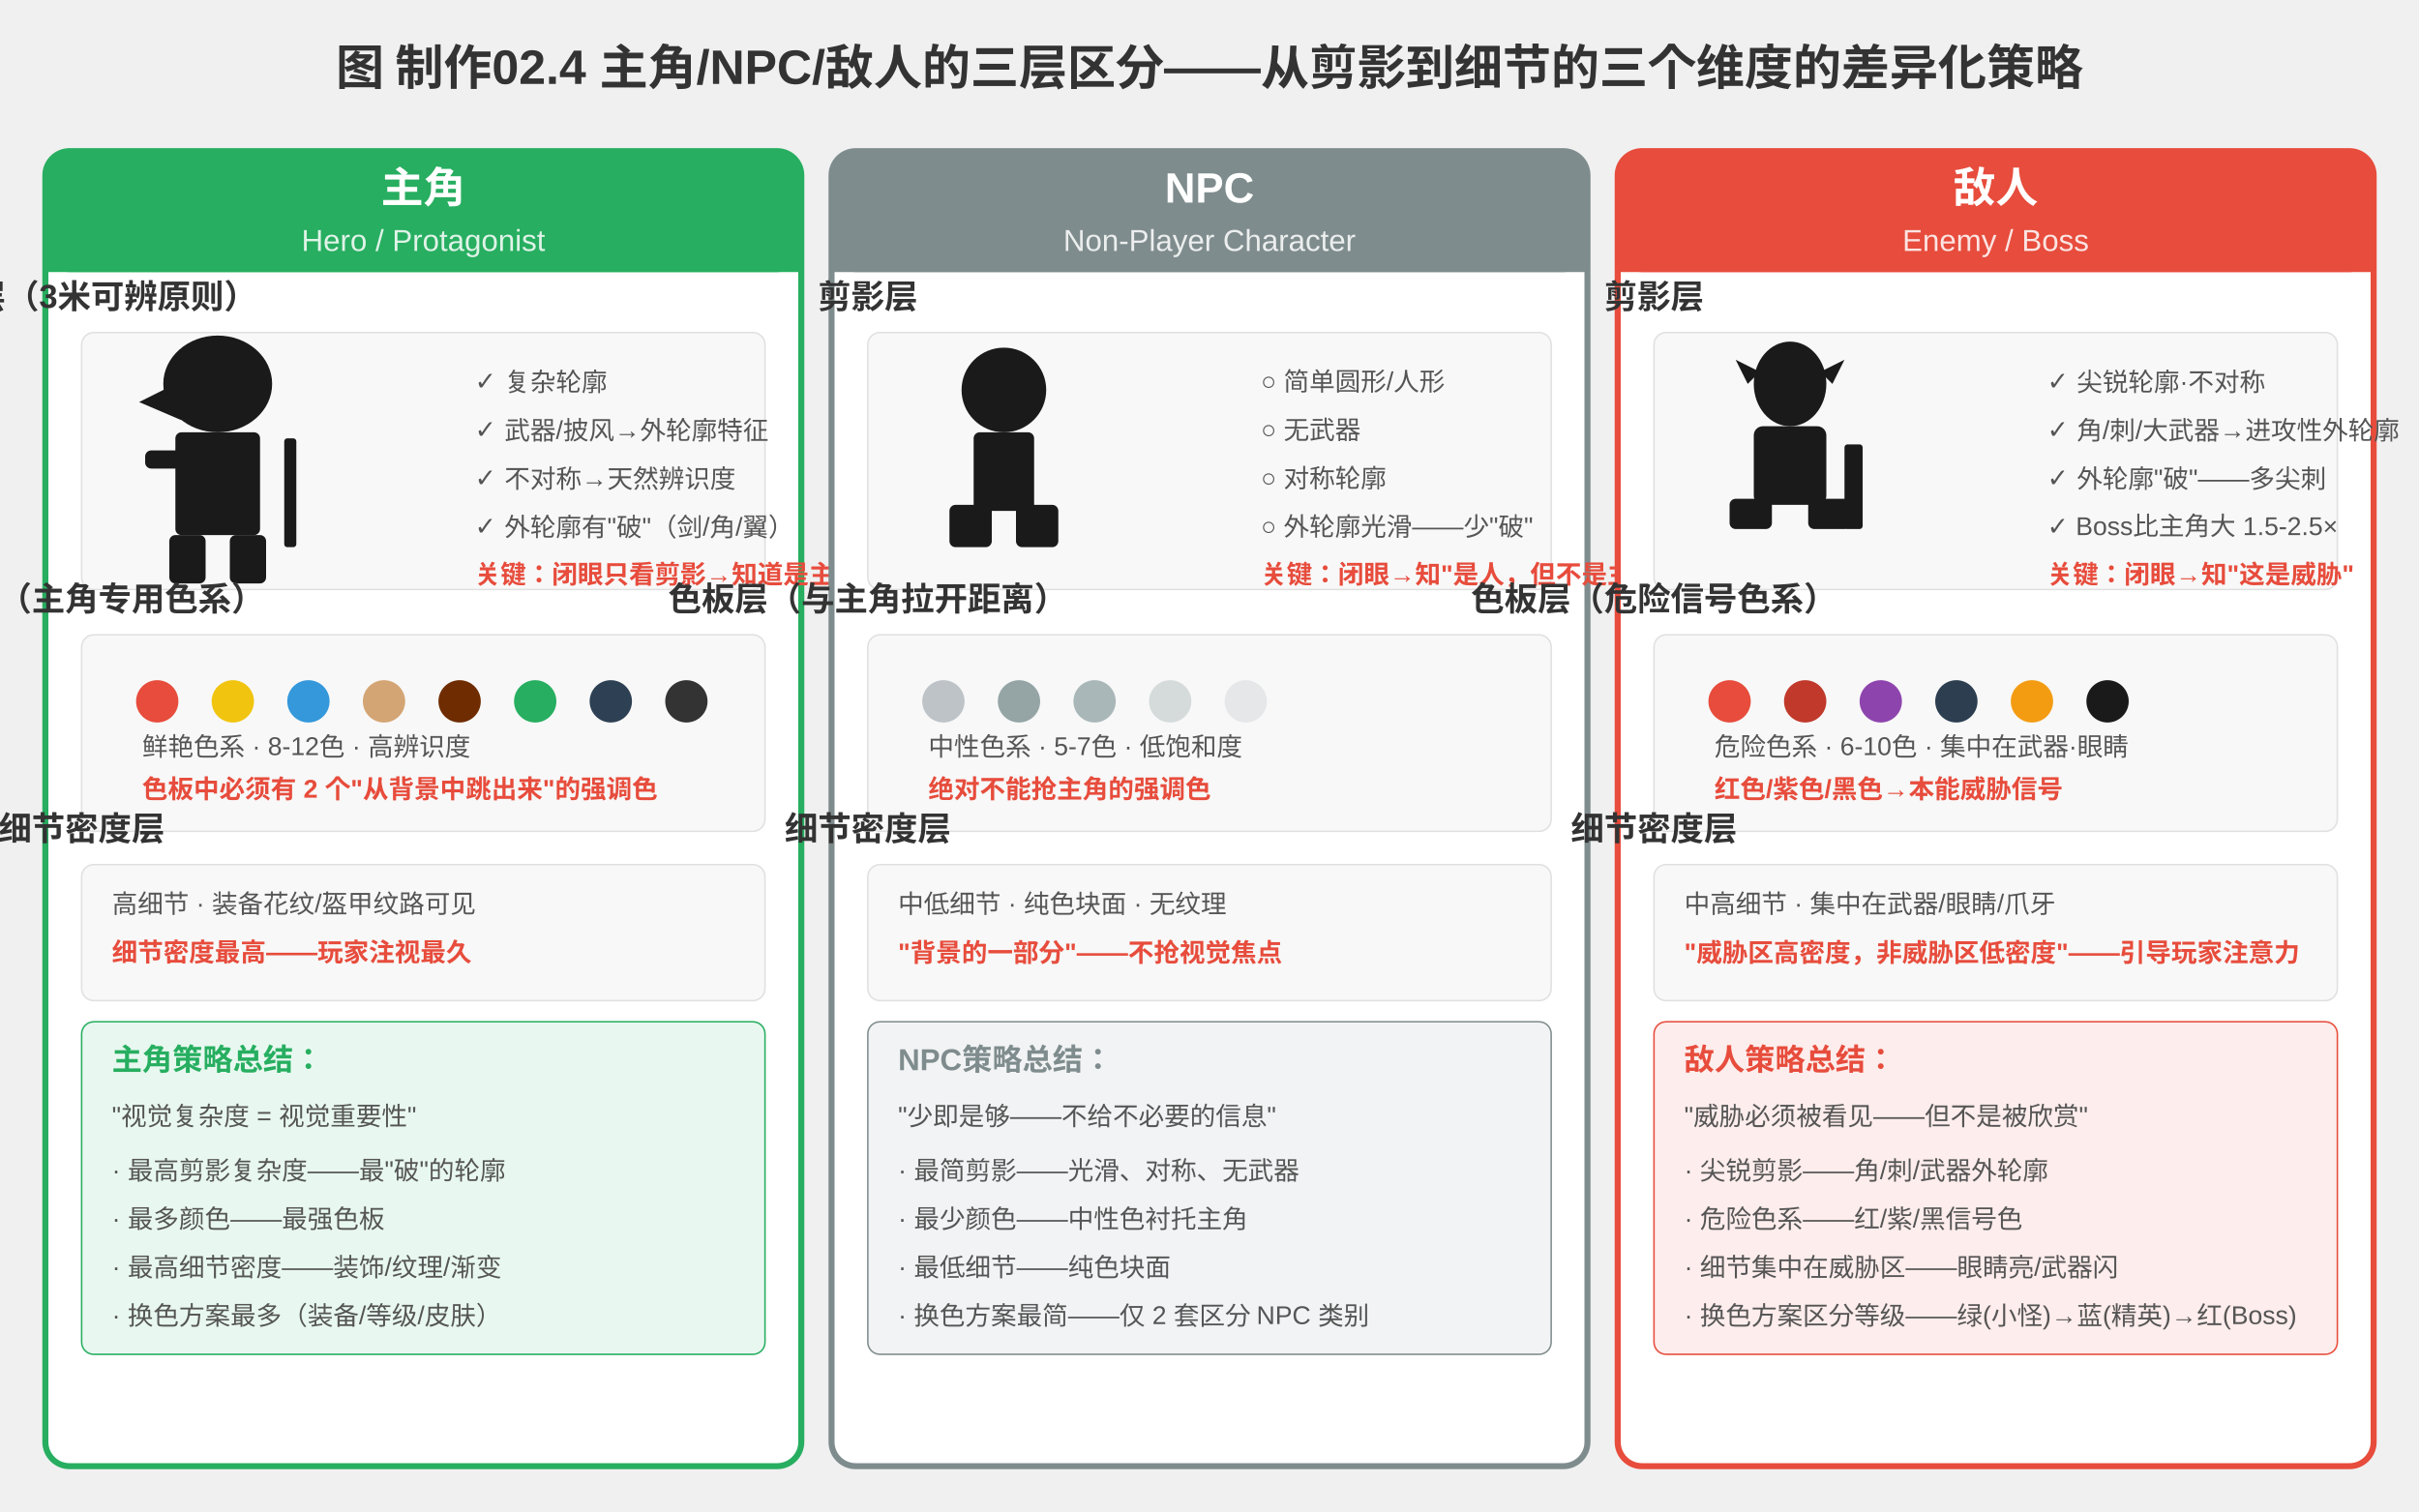
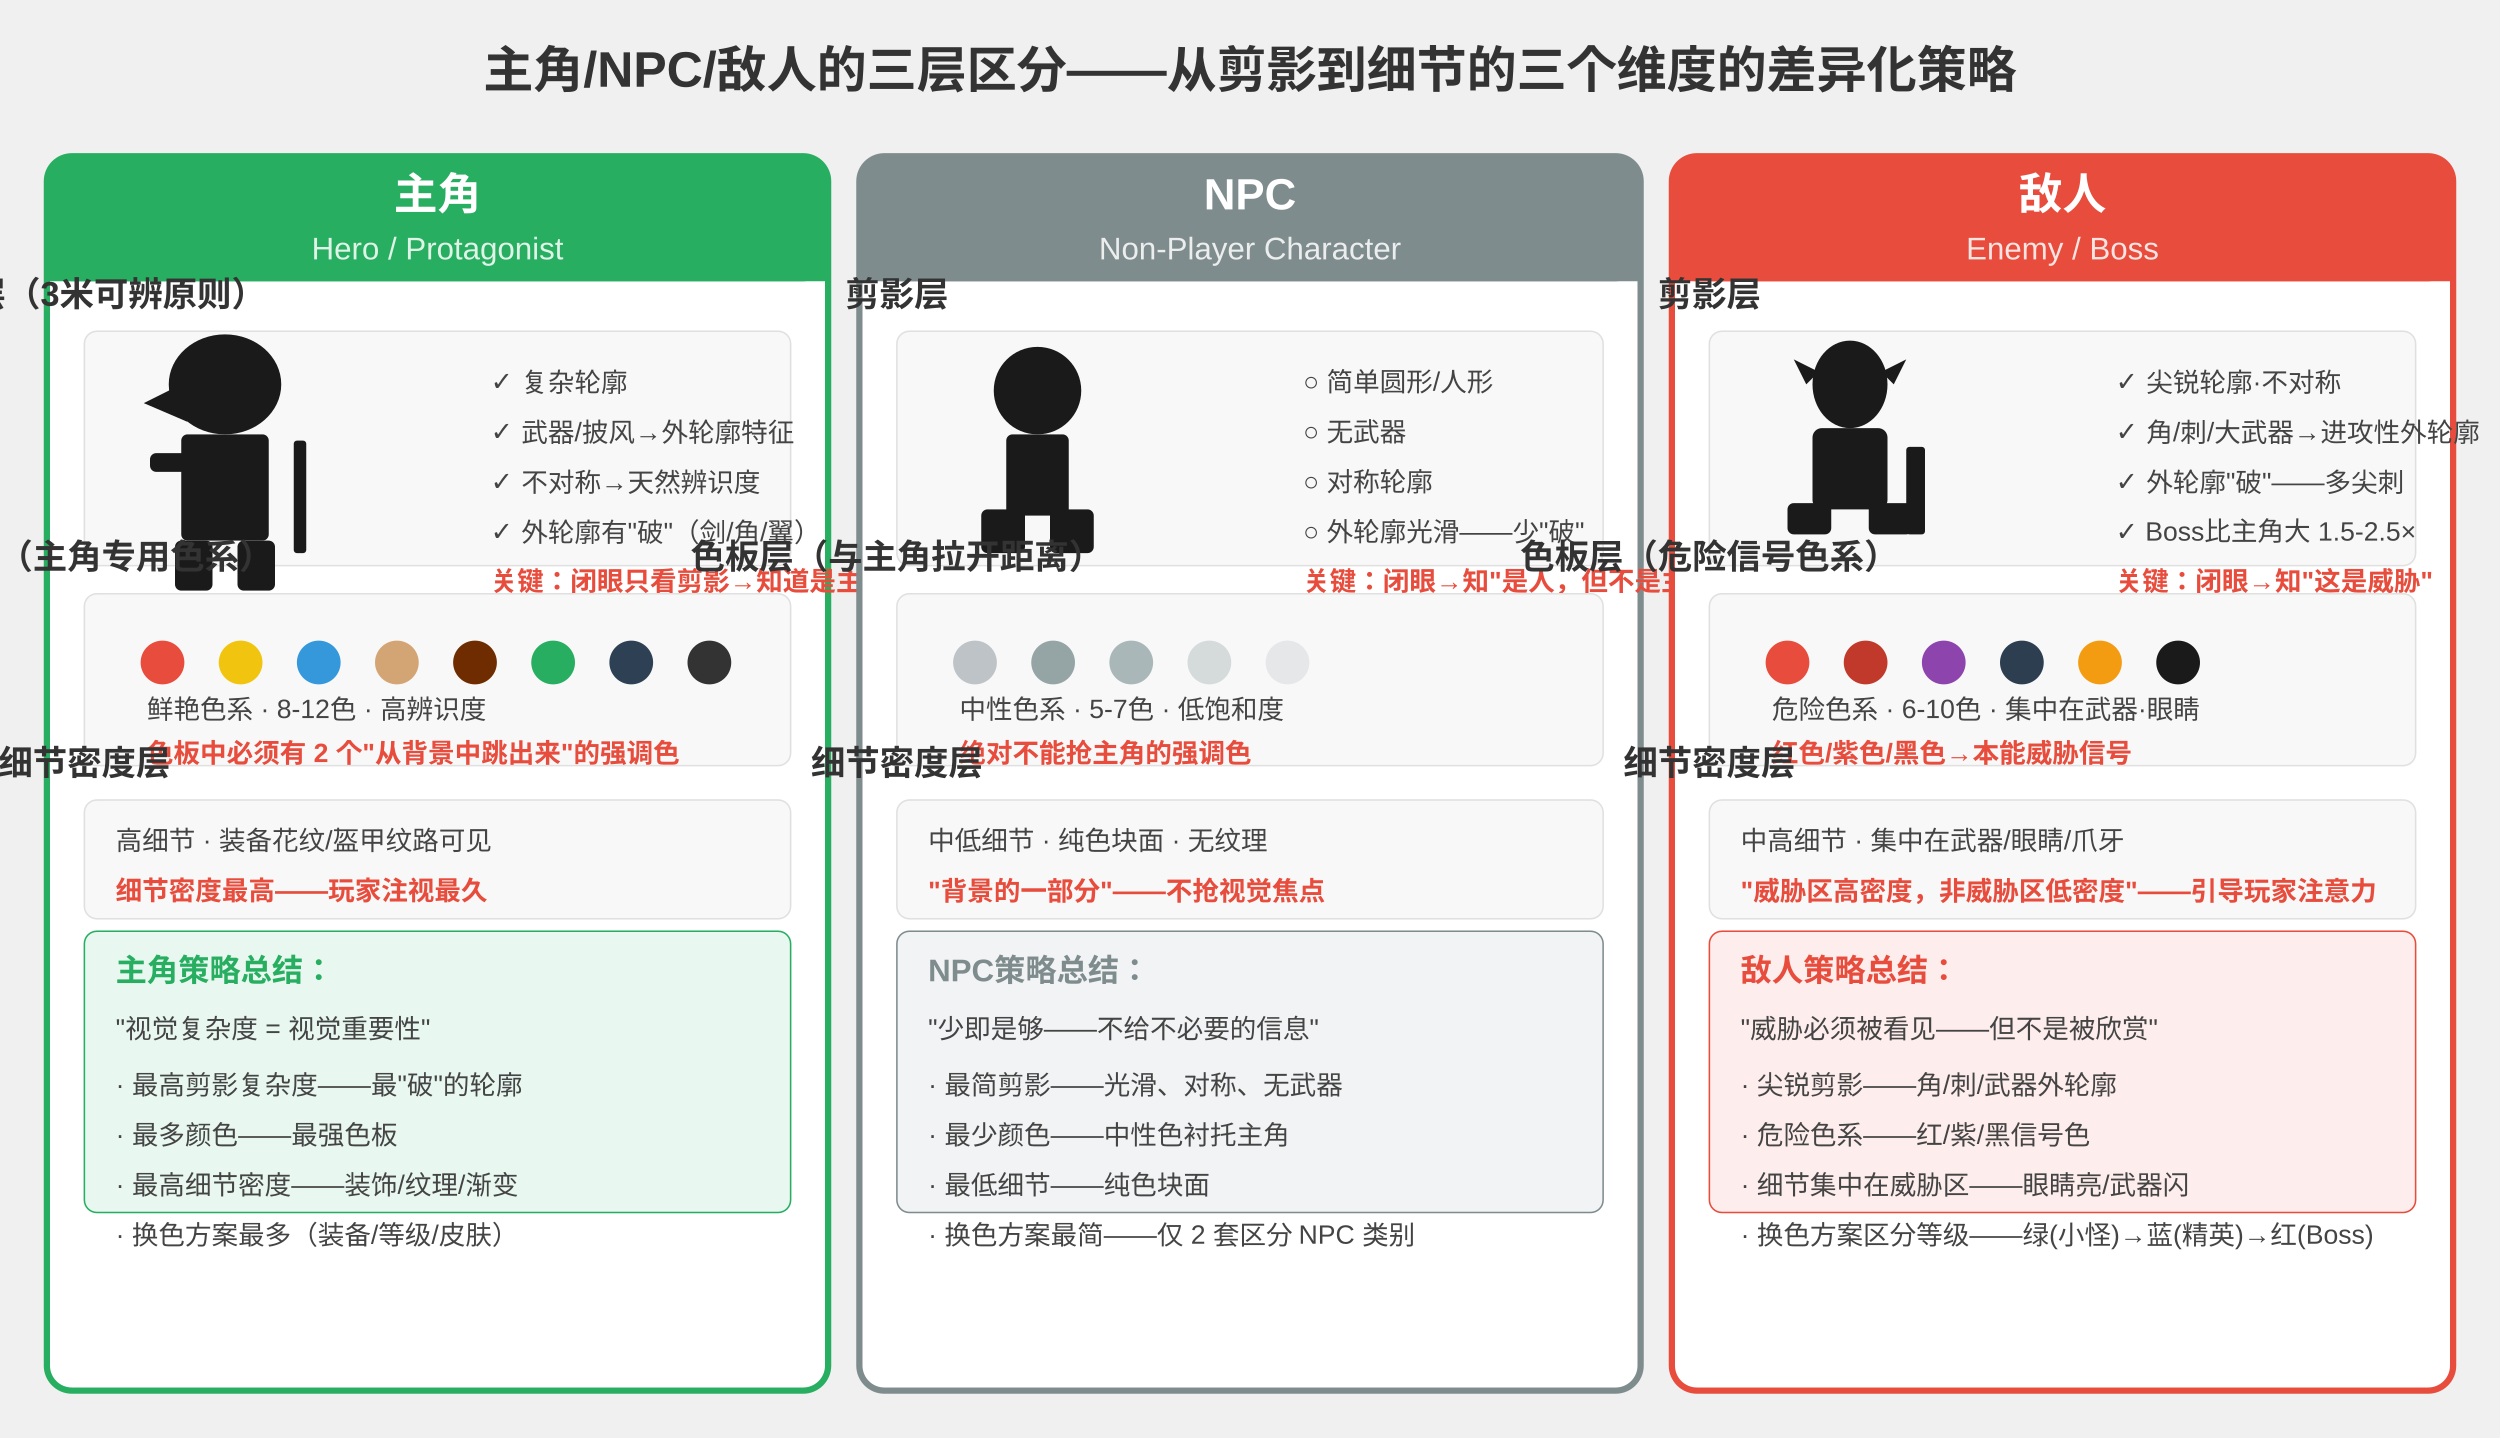
- <svg xmlns="http://www.w3.org/2000/svg" viewBox="0 0 800 500" width="800" height="500">
+ <svg xmlns="http://www.w3.org/2000/svg" viewBox="0 0 800 460" width="800" height="460">
  <style>
    text { font-family: 'PingFang SC','Microsoft YaHei',Arial,sans-serif; }
    .title { font-size: 16px; font-weight: bold; fill: #333; }
-     .subtitle { font-size: 11px; fill: #666; }
+     .subtitle { font-size: 11px; fill: #444; }
    .col-header { font-size: 14px; font-weight: bold; fill: #fff; text-anchor: middle; }
    .col-sub { font-size: 10px; fill: #fff; text-anchor: middle; opacity: 0.85; }
    .section-title { font-size: 11px; font-weight: bold; fill: #333; text-anchor: middle; }
    .section-sub { font-size: 8px; fill: #999; text-anchor: middle; }
-     .item-label { font-size: 8.5px; fill: #555; }
+     .item-label { font-size: 8.5px; fill: #444; }
    .item-accent { font-size: 8.5px; fill: #E74C3C; font-weight: bold; }
    .swatch-label { font-size: 7px; fill: #666; text-anchor: middle; }
  </style>
-   <text x="400" y="28" class="title" text-anchor="middle">图 制作02.4  主角/NPC/敌人的三层区分——从剪影到细节的三个维度的差异化策略</text>
+   <text x="400" y="28" class="title" text-anchor="middle">主角/NPC/敌人的三层区分——从剪影到细节的三个维度的差异化策略</text>
  <g transform="translate(15, 50)">
-     <rect x="0" y="0" width="250" height="435" fill="#fff" stroke="#27AE60" stroke-width="2" rx="8" />
+     <rect x="0" y="0" width="250" height="395" fill="#fff" stroke="#27AE60" stroke-width="2" rx="8" />
    <rect x="0" y="0" width="250" height="40" fill="#27AE60" rx="8" />
    <rect x="0" y="20" width="250" height="20" fill="#27AE60" />
    <text x="125" y="17" class="col-header">主角</text>
    <text x="125" y="33" class="col-sub">Hero / Protagonist</text>
-     <g transform="translate(12, 52)">
+     <g transform="translate(12, 48)">
      <text x="0" y="0" class="section-title">剪影层（3米可辨原则）</text>
-       <rect x="0" y="8" width="226" height="85" fill="#F8F8F8" stroke="#E0E0E0" stroke-width="0.5" rx="4" />
+       <rect x="0" y="8" width="226" height="75" fill="#F8F8F8" stroke="#E0E0E0" stroke-width="0.5" rx="4" />
      <g transform="translate(15, 15)">
        <ellipse cx="30" cy="10" rx="18" ry="16" fill="#1A1A1A" />
        <rect x="16" y="26" width="28" height="34" fill="#1A1A1A" rx="2" />
        <rect x="6" y="32" width="12" height="6" fill="#1A1A1A" rx="2" />
        <rect x="52" y="28" width="4" height="36" fill="#1A1A1A" rx="1" />
        <rect x="14" y="60" width="12" height="16" fill="#1A1A1A" rx="2" />
        <rect x="34" y="60" width="12" height="16" fill="#1A1A1A" rx="2" />
        <path d="M 18,22 L 4,16 L 16,10 Z" fill="#1A1A1A" />
      </g>
      <g transform="translate(130, 15)">
        <text x="0" y="12" class="item-label">✓ 复杂轮廓</text>
        <text x="0" y="28" class="item-label">✓ 武器/披风→外轮廓特征</text>
        <text x="0" y="44" class="item-label">✓ 不对称→天然辨识度</text>
        <text x="0" y="60" class="item-label">✓ 外轮廓有"破"（剑/角/翼）</text>
        <text x="0" y="76" class="item-accent">关键：闭眼只看剪影→知道是主角</text>
      </g>
    </g>
-     <g transform="translate(12, 152)">
+     <g transform="translate(12, 132)">
      <text x="0" y="0" class="section-title">色板层（主角专用色系）</text>
-       <rect x="0" y="8" width="226" height="65" fill="#F8F8F8" stroke="#E0E0E0" stroke-width="0.5" rx="4" />
+       <rect x="0" y="8" width="226" height="55" fill="#F8F8F8" stroke="#E0E0E0" stroke-width="0.5" rx="4" />
      <g transform="translate(15, 20)">
        <circle cx="10" cy="10" r="7" fill="#E74C3C" />
        <circle cx="35" cy="10" r="7" fill="#F1C40F" />
        <circle cx="60" cy="10" r="7" fill="#3498DB" />
        <circle cx="85" cy="10" r="7" fill="#D4A574" />
        <circle cx="110" cy="10" r="7" fill="#6E2C00" />
        <circle cx="135" cy="10" r="7" fill="#27AE60" />
        <circle cx="160" cy="10" r="7" fill="#2E4053" />
        <circle cx="185" cy="10" r="7" fill="#333" />
      </g>
      <text x="20" y="48" class="item-label">鲜艳色系 · 8-12色 · 高辨识度</text>
      <text x="20" y="62" class="item-accent">色板中必须有 2 个"从背景中跳出来"的强调色</text>
    </g>
-     <g transform="translate(12, 228)">
+     <g transform="translate(12, 198)">
      <text x="0" y="0" class="section-title">细节密度层</text>
-       <rect x="0" y="8" width="226" height="45" fill="#F8F8F8" stroke="#E0E0E0" stroke-width="0.5" rx="4" />
+       <rect x="0" y="8" width="226" height="38" fill="#F8F8F8" stroke="#E0E0E0" stroke-width="0.5" rx="4" />
      <text x="10" y="24" class="item-label">高细节 · 装备花纹/盔甲纹路可见</text>
      <text x="10" y="40" class="item-accent">细节密度最高——玩家注视最久</text>
    </g>
-     <g transform="translate(12, 288)">
-       <rect x="0" y="0" width="226" height="110" fill="#E8F8F0" stroke="#27AE60" stroke-width="0.5" rx="4" />
+     <g transform="translate(12, 248)">
+       <rect x="0" y="0" width="226" height="90" fill="#E8F8F0" stroke="#27AE60" stroke-width="0.5" rx="4" />
      <text x="10" y="16" style="font-size:10px; font-weight:bold; fill:#27AE60;">主角策略总结：</text>
      <text x="10" y="34" class="item-label">"视觉复杂度 = 视觉重要性"</text>
      <text x="10" y="52" class="item-label">· 最高剪影复杂度——最"破"的轮廓</text>
      <text x="10" y="68" class="item-label">· 最多颜色——最强色板</text>
      <text x="10" y="84" class="item-label">· 最高细节密度——装饰/纹理/渐变</text>
      <text x="10" y="100" class="item-label">· 换色方案最多（装备/等级/皮肤）</text>
    </g>
  </g>
  <g transform="translate(275, 50)">
-     <rect x="0" y="0" width="250" height="435" fill="#fff" stroke="#7F8C8D" stroke-width="2" rx="8" />
+     <rect x="0" y="0" width="250" height="395" fill="#fff" stroke="#7F8C8D" stroke-width="2" rx="8" />
    <rect x="0" y="0" width="250" height="40" fill="#7F8C8D" rx="8" />
    <rect x="0" y="20" width="250" height="20" fill="#7F8C8D" />
    <text x="125" y="17" class="col-header">NPC</text>
    <text x="125" y="33" class="col-sub">Non-Player Character</text>
-     <g transform="translate(12, 52)">
+     <g transform="translate(12, 48)">
      <text x="0" y="0" class="section-title">剪影层</text>
-       <rect x="0" y="8" width="226" height="85" fill="#F8F8F8" stroke="#E0E0E0" stroke-width="0.5" rx="4" />
+       <rect x="0" y="8" width="226" height="75" fill="#F8F8F8" stroke="#E0E0E0" stroke-width="0.5" rx="4" />
      <g transform="translate(15, 15)">
        <circle cx="30" cy="12" r="14" fill="#1A1A1A" />
        <rect x="20" y="26" width="20" height="26" fill="#1A1A1A" rx="2" />
        <rect x="12" y="50" width="14" height="14" fill="#1A1A1A" rx="2" />
        <rect x="34" y="50" width="14" height="14" fill="#1A1A1A" rx="2" />
      </g>
      <g transform="translate(130, 15)">
        <text x="0" y="12" class="item-label">○ 简单圆形/人形</text>
        <text x="0" y="28" class="item-label">○ 无武器</text>
        <text x="0" y="44" class="item-label">○ 对称轮廓</text>
        <text x="0" y="60" class="item-label">○ 外轮廓光滑——少"破"</text>
        <text x="0" y="76" class="item-accent">关键：闭眼→知"是人，但不是主角"</text>
      </g>
    </g>
-     <g transform="translate(12, 152)">
+     <g transform="translate(12, 132)">
      <text x="0" y="0" class="section-title">色板层（与主角拉开距离）</text>
-       <rect x="0" y="8" width="226" height="65" fill="#F8F8F8" stroke="#E0E0E0" stroke-width="0.5" rx="4" />
+       <rect x="0" y="8" width="226" height="55" fill="#F8F8F8" stroke="#E0E0E0" stroke-width="0.5" rx="4" />
      <g transform="translate(15, 20)">
        <circle cx="10" cy="10" r="7" fill="#BDC3C7" />
        <circle cx="35" cy="10" r="7" fill="#95A5A6" />
        <circle cx="60" cy="10" r="7" fill="#AAB7B8" />
        <circle cx="85" cy="10" r="7" fill="#D5DBDB" />
        <circle cx="110" cy="10" r="7" fill="#E5E7E9" />
      </g>
      <text x="20" y="48" class="item-label">中性色系 · 5-7色 · 低饱和度</text>
      <text x="20" y="62" class="item-accent">绝对不能抢主角的强调色</text>
    </g>
-     <g transform="translate(12, 228)">
+     <g transform="translate(12, 198)">
      <text x="0" y="0" class="section-title">细节密度层</text>
-       <rect x="0" y="8" width="226" height="45" fill="#F8F8F8" stroke="#E0E0E0" stroke-width="0.5" rx="4" />
+       <rect x="0" y="8" width="226" height="38" fill="#F8F8F8" stroke="#E0E0E0" stroke-width="0.5" rx="4" />
      <text x="10" y="24" class="item-label">中低细节 · 纯色块面 · 无纹理</text>
      <text x="10" y="40" class="item-accent">"背景的一部分"——不抢视觉焦点</text>
    </g>
-     <g transform="translate(12, 288)">
-       <rect x="0" y="0" width="226" height="110" fill="#F2F3F4" stroke="#7F8C8D" stroke-width="0.5" rx="4" />
+     <g transform="translate(12, 248)">
+       <rect x="0" y="0" width="226" height="90" fill="#F2F3F4" stroke="#7F8C8D" stroke-width="0.5" rx="4" />
      <text x="10" y="16" style="font-size:10px; font-weight:bold; fill:#7F8C8D;">NPC策略总结：</text>
      <text x="10" y="34" class="item-label">"少即是够——不给不必要的信息"</text>
      <text x="10" y="52" class="item-label">· 最简剪影——光滑、对称、无武器</text>
      <text x="10" y="68" class="item-label">· 最少颜色——中性色衬托主角</text>
      <text x="10" y="84" class="item-label">· 最低细节——纯色块面</text>
      <text x="10" y="100" class="item-label">· 换色方案最简——仅 2 套区分 NPC 类别</text>
    </g>
  </g>
  <g transform="translate(535, 50)">
-     <rect x="0" y="0" width="250" height="435" fill="#fff" stroke="#E74C3C" stroke-width="2" rx="8" />
+     <rect x="0" y="0" width="250" height="395" fill="#fff" stroke="#E74C3C" stroke-width="2" rx="8" />
    <rect x="0" y="0" width="250" height="40" fill="#E74C3C" rx="8" />
    <rect x="0" y="20" width="250" height="20" fill="#E74C3C" />
    <text x="125" y="17" class="col-header">敌人</text>
    <text x="125" y="33" class="col-sub">Enemy / Boss</text>
-     <g transform="translate(12, 52)">
+     <g transform="translate(12, 48)">
      <text x="0" y="0" class="section-title">剪影层</text>
-       <rect x="0" y="8" width="226" height="85" fill="#F8F8F8" stroke="#E0E0E0" stroke-width="0.5" rx="4" />
+       <rect x="0" y="8" width="226" height="75" fill="#F8F8F8" stroke="#E0E0E0" stroke-width="0.5" rx="4" />
      <g transform="translate(15, 15)">
        <ellipse cx="30" cy="10" rx="12" ry="14" fill="#1A1A1A" />
        <polygon points="16,10 12,2 20,6" fill="#1A1A1A" />
        <polygon points="44,10 48,2 40,6" fill="#1A1A1A" />
        <rect x="18" y="24" width="24" height="26" fill="#1A1A1A" rx="3" />
        <rect x="10" y="48" width="14" height="10" fill="#1A1A1A" rx="2" />
        <rect x="36" y="48" width="14" height="10" fill="#1A1A1A" rx="2" />
        <rect x="48" y="30" width="6" height="28" fill="#1A1A1A" rx="1" />
      </g>
      <g transform="translate(130, 15)">
        <text x="0" y="12" class="item-label">✓ 尖锐轮廓·不对称</text>
        <text x="0" y="28" class="item-label">✓ 角/刺/大武器→进攻性外轮廓</text>
        <text x="0" y="44" class="item-label">✓ 外轮廓"破"——多尖刺</text>
        <text x="0" y="60" class="item-label">✓ Boss比主角大 1.5-2.5×</text>
        <text x="0" y="76" class="item-accent">关键：闭眼→知"这是威胁"</text>
      </g>
    </g>
-     <g transform="translate(12, 152)">
+     <g transform="translate(12, 132)">
      <text x="0" y="0" class="section-title">色板层（危险信号色系）</text>
-       <rect x="0" y="8" width="226" height="65" fill="#F8F8F8" stroke="#E0E0E0" stroke-width="0.5" rx="4" />
+       <rect x="0" y="8" width="226" height="55" fill="#F8F8F8" stroke="#E0E0E0" stroke-width="0.5" rx="4" />
      <g transform="translate(15, 20)">
        <circle cx="10" cy="10" r="7" fill="#E74C3C" />
        <circle cx="35" cy="10" r="7" fill="#C0392B" />
        <circle cx="60" cy="10" r="7" fill="#8E44AD" />
        <circle cx="85" cy="10" r="7" fill="#2C3E50" />
        <circle cx="110" cy="10" r="7" fill="#F39C12" />
        <circle cx="135" cy="10" r="7" fill="#1A1A1A" />
      </g>
      <text x="20" y="48" class="item-label">危险色系 · 6-10色 · 集中在武器·眼睛</text>
      <text x="20" y="62" class="item-accent">红色/紫色/黑色→本能威胁信号</text>
    </g>
-     <g transform="translate(12, 228)">
+     <g transform="translate(12, 198)">
      <text x="0" y="0" class="section-title">细节密度层</text>
-       <rect x="0" y="8" width="226" height="45" fill="#F8F8F8" stroke="#E0E0E0" stroke-width="0.5" rx="4" />
+       <rect x="0" y="8" width="226" height="38" fill="#F8F8F8" stroke="#E0E0E0" stroke-width="0.5" rx="4" />
      <text x="10" y="24" class="item-label">中高细节 · 集中在武器/眼睛/爪牙</text>
      <text x="10" y="40" class="item-accent">"威胁区高密度，非威胁区低密度"——引导玩家注意力</text>
    </g>
-     <g transform="translate(12, 288)">
-       <rect x="0" y="0" width="226" height="110" fill="#FDEDEC" stroke="#E74C3C" stroke-width="0.5" rx="4" />
+     <g transform="translate(12, 248)">
+       <rect x="0" y="0" width="226" height="90" fill="#FDEDEC" stroke="#E74C3C" stroke-width="0.5" rx="4" />
      <text x="10" y="16" style="font-size:10px; font-weight:bold; fill:#E74C3C;">敌人策略总结：</text>
      <text x="10" y="34" class="item-label">"威胁必须被看见——但不是被欣赏"</text>
      <text x="10" y="52" class="item-label">· 尖锐剪影——角/刺/武器外轮廓</text>
      <text x="10" y="68" class="item-label">· 危险色系——红/紫/黑信号色</text>
      <text x="10" y="84" class="item-label">· 细节集中在威胁区——眼睛亮/武器闪</text>
      <text x="10" y="100" class="item-label">· 换色方案区分等级——绿(小怪)→蓝(精英)→红(Boss)</text>
    </g>
  </g>
</svg>
